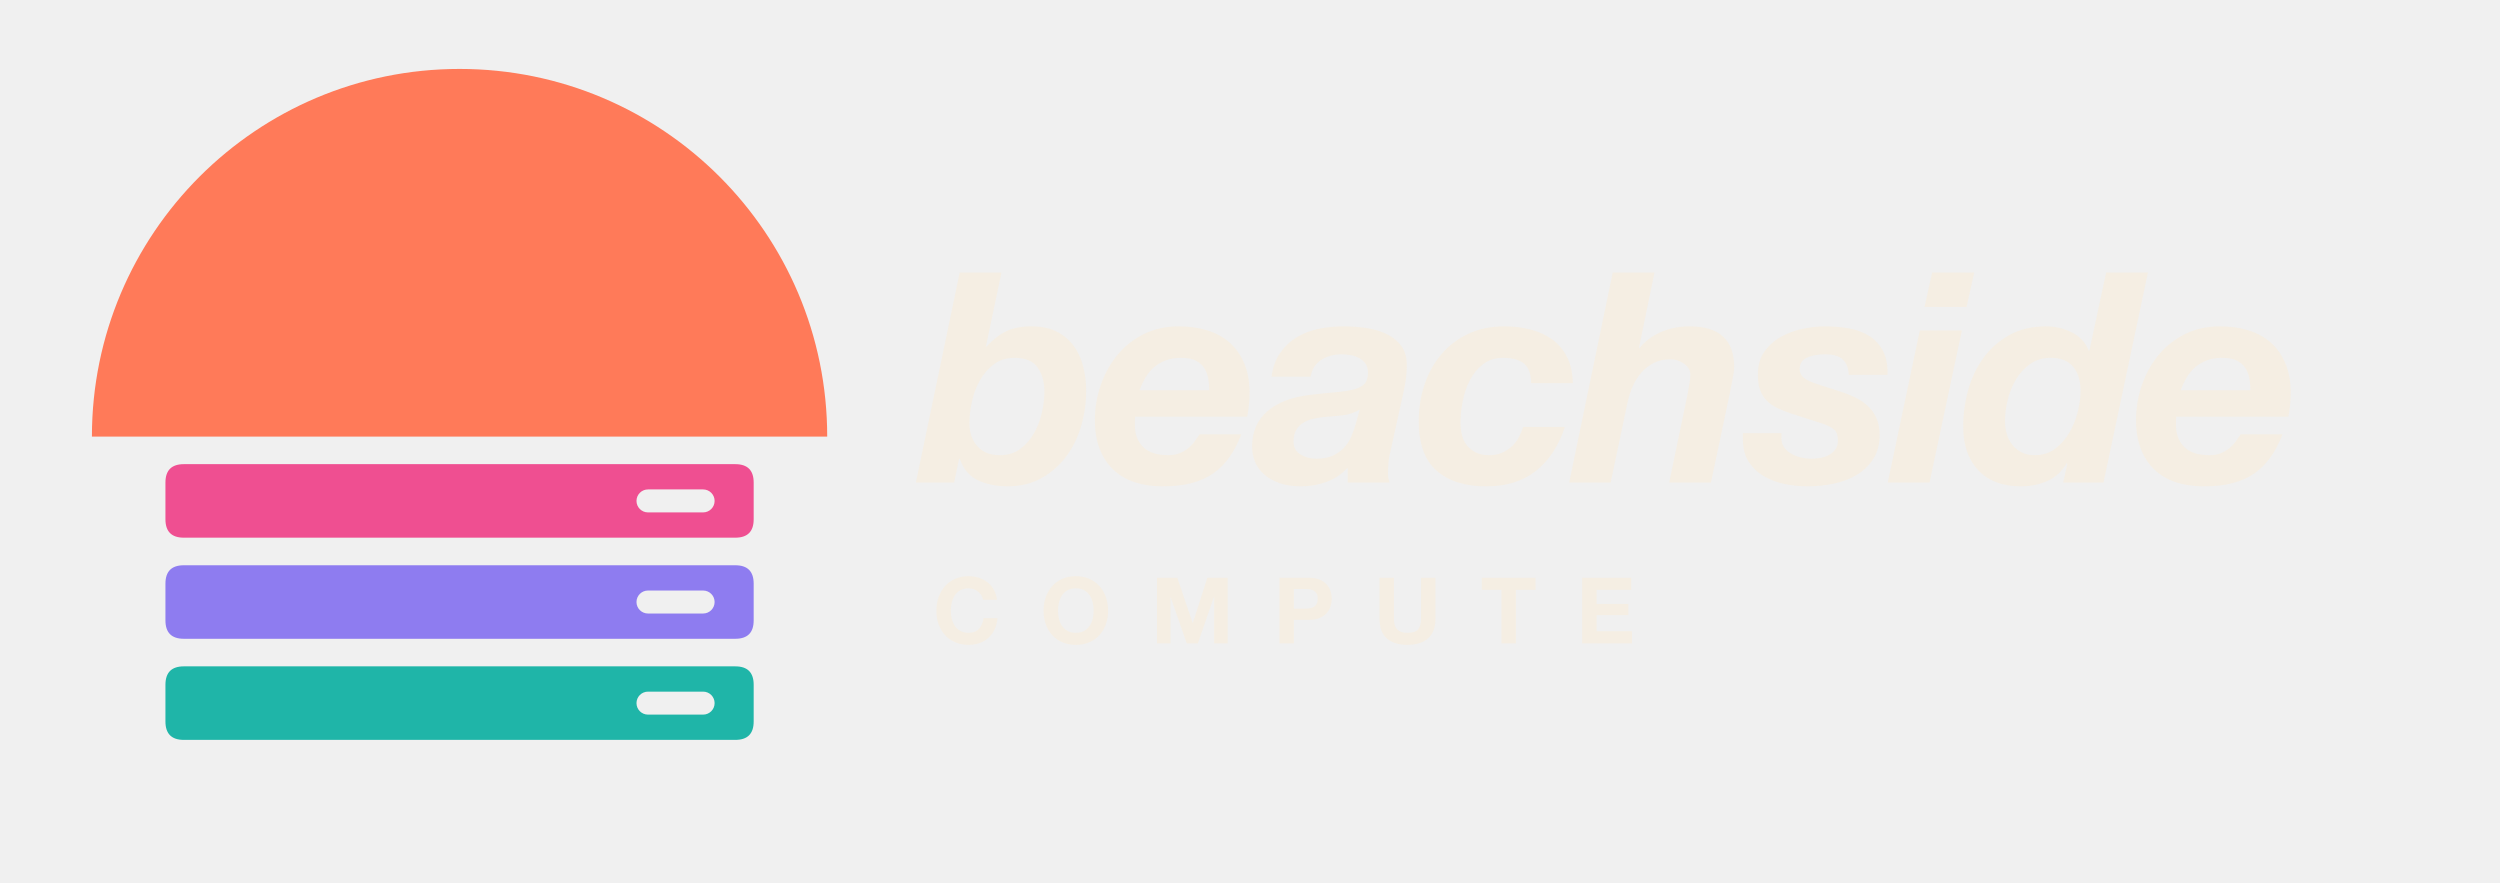
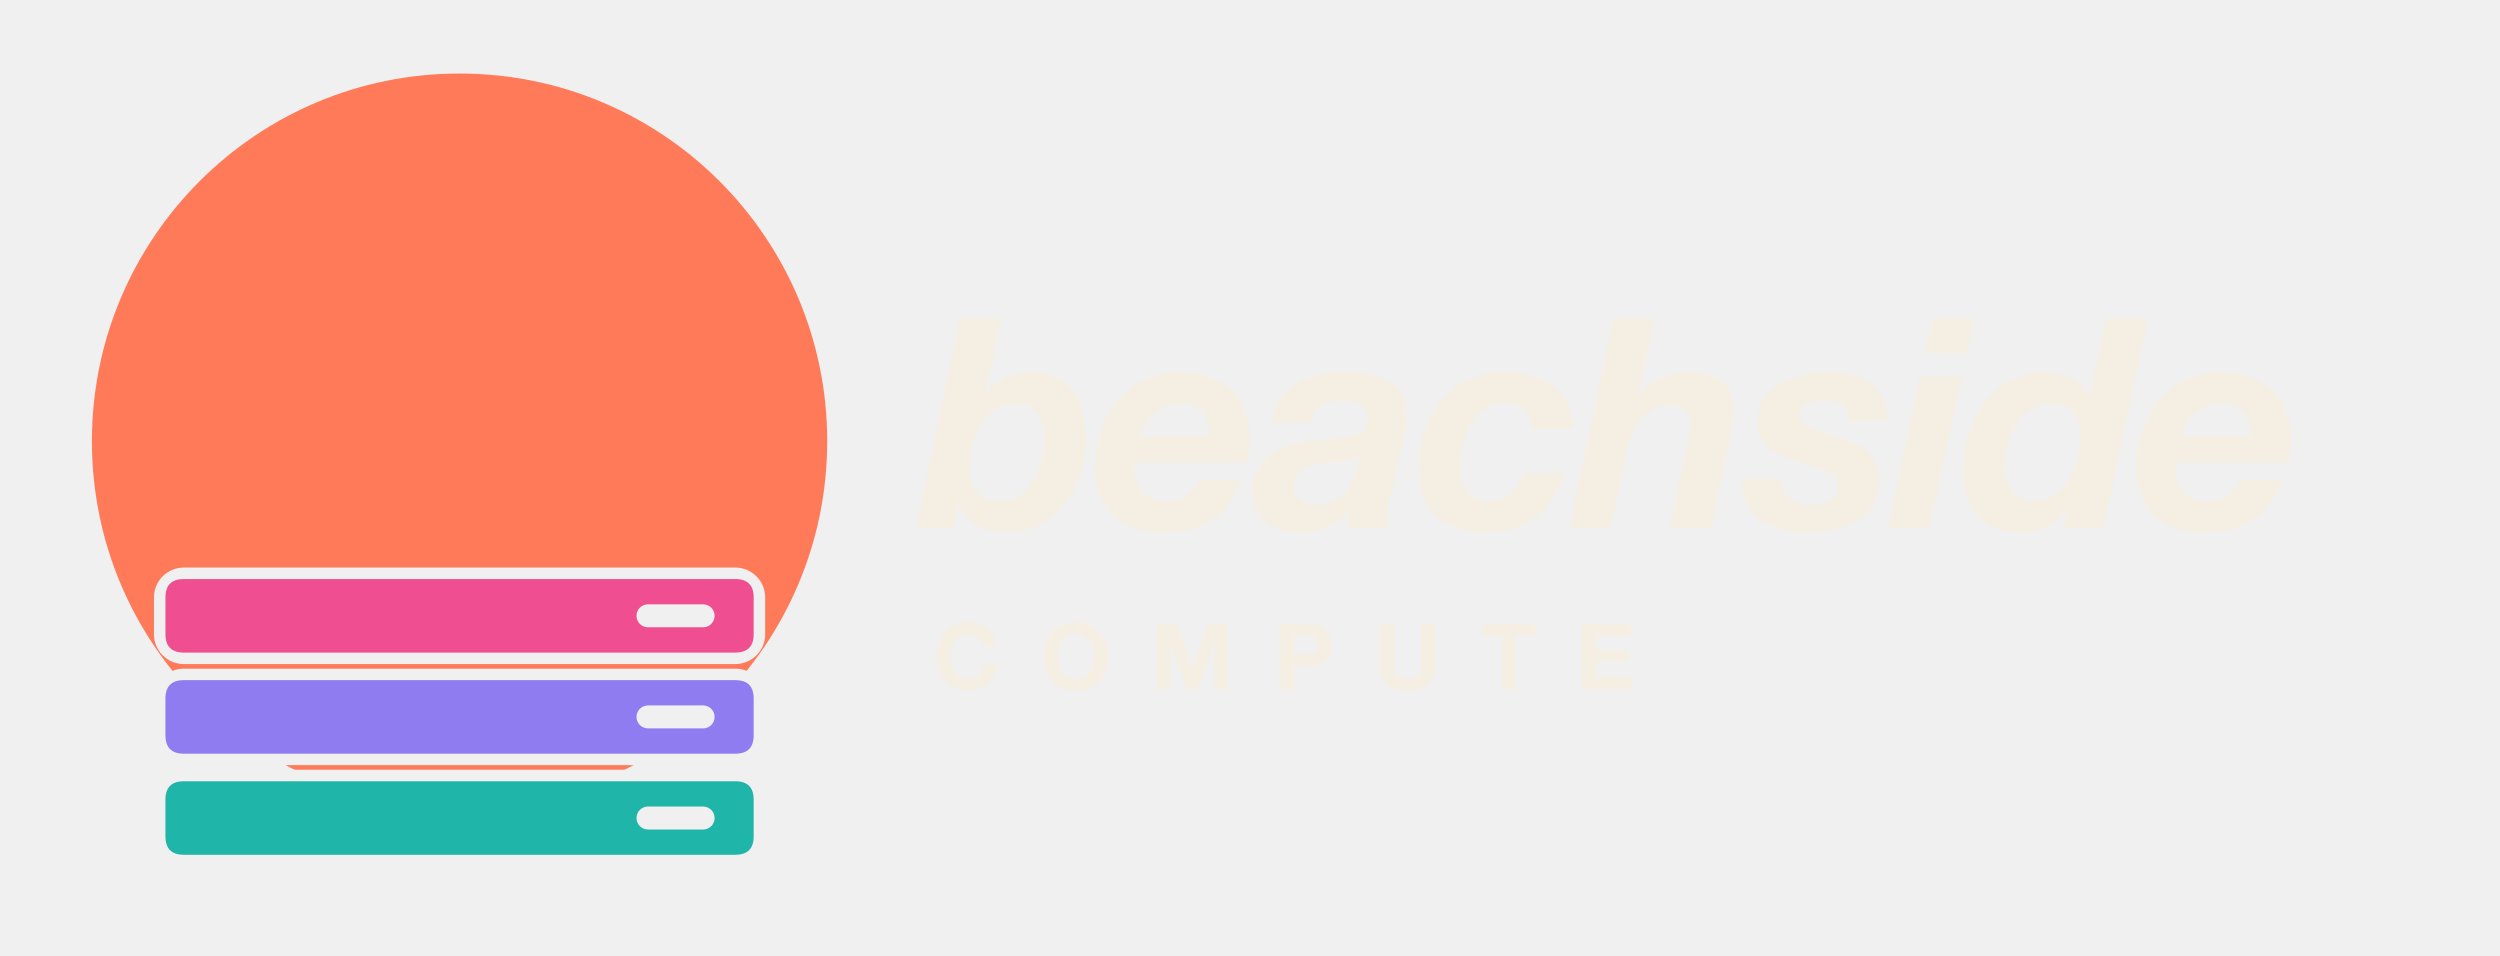
- <svg xmlns="http://www.w3.org/2000/svg" viewBox="0 0 1088 384" role="img" aria-labelledby="title">
-   <g transform="translate(72 62)">
-     <path fill="#ff7a59" d="M-32 128a160 160 0 0 1 320 0Z" />
+ <svg xmlns="http://www.w3.org/2000/svg" viewBox="0 0 1088 416" role="img" aria-labelledby="title">
+   <g transform="translate(72 112)">
+     <defs>
+       <mask id="sun-mask" maskUnits="userSpaceOnUse" x="-40" y="-90" width="336" height="360">
+         <path fill="white" d="M-40-90h336v360H-40Z" />
+         <rect x="-5" y="135" width="266" height="42" rx="13" fill="black" />
+         <rect x="-5" y="179" width="266" height="42" rx="13" fill="black" />
+         <rect x="-5" y="223" width="266" height="42" rx="13" fill="black" />
+       </mask>
+     </defs>
+     <path fill="#ff7a59" mask="url(#sun-mask)" d="M-32 80a160 160 0 1 1 320 0a160 160 0 1 1-320 0Z" />
    <path fill="#ef4f91" fill-rule="evenodd" d="M8 140h240q8 0 8 8v16q0 8-8 8H8q-8 0-8-8v-16q0-8 8-8Z M210 151h24a5 5 0 0 1 0 10h-24a5 5 0 0 1 0-10Z" />
    <path fill="#8e7cf0" fill-rule="evenodd" d="M8 184h240q8 0 8 8v16q0 8-8 8H8q-8 0-8-8v-16q0-8 8-8Z M210 195h24a5 5 0 0 1 0 10h-24a5 5 0 0 1 0-10Z" />
    <path fill="#1fb5a8" fill-rule="evenodd" d="M8 228h240q8 0 8 8v16q0 8-8 8H8q-8 0-8-8v-16q0-8 8-8Z M210 239h24a5 5 0 0 1 0 10h-24a5 5 0 0 1 0-10Z" />
  </g>
  <g fill="#f5eee3">
-     <path transform="translate(400 210)" d="M17.66 -91.39L-1.41 -0.00L15.23 -0.00L17.41 -10.37L17.66 -10.37Q20.10 -3.46 25.79 -0.90Q31.49 1.66 38.40 1.66Q46.85 1.66 53.25 -1.92Q59.65 -5.50 64.00 -11.33Q68.35 -17.15 70.53 -24.64Q72.70 -32.13 72.70 -39.81Q72.70 -45.57 71.36 -50.69Q70.02 -55.81 67.14 -59.65Q64.26 -63.49 59.78 -65.73Q55.30 -67.97 48.90 -67.97Q42.37 -67.97 37.95 -65.86Q33.54 -63.74 29.31 -59.14L29.06 -59.14L35.84 -91.39ZM41.60 -54.27Q48.64 -54.27 51.58 -50.05Q54.53 -45.82 54.53 -39.55Q54.53 -35.33 53.44 -30.46Q52.35 -25.60 49.98 -21.44Q47.62 -17.28 43.97 -14.59Q40.32 -11.90 35.07 -11.90Q28.80 -11.90 25.34 -15.81Q21.89 -19.71 21.89 -25.86Q21.89 -30.21 22.98 -35.20Q24.06 -40.19 26.43 -44.42Q28.80 -48.64 32.51 -51.46Q36.22 -54.27 41.60 -54.27ZM126.28 -40.19L95.94 -40.19Q96.97 -43.01 98.44 -45.57Q99.91 -48.13 102.09 -50.05Q104.26 -51.97 107.21 -53.12Q110.15 -54.27 113.99 -54.27Q117.96 -54.27 120.39 -53.06Q122.82 -51.84 124.10 -49.79Q125.38 -47.74 125.83 -45.25Q126.28 -42.75 126.28 -40.19ZM94.02 -28.67L142.79 -28.67Q143.82 -34.18 143.82 -39.04Q143.82 -46.21 141.58 -51.65Q139.34 -57.09 135.30 -60.74Q131.27 -64.38 125.58 -66.18Q119.88 -67.97 112.97 -67.97Q104.52 -67.97 97.74 -64.58Q90.95 -61.18 86.28 -55.49Q81.61 -49.79 79.05 -42.43Q76.49 -35.07 76.49 -27.14Q76.49 -19.97 78.60 -14.59Q80.71 -9.22 84.55 -5.57Q88.39 -1.92 93.83 -0.13Q99.27 1.66 105.93 1.66Q113.10 1.66 118.54 0.26Q123.98 -1.15 128.07 -4.03Q132.17 -6.91 135.11 -11.14Q138.06 -15.36 140.23 -20.99L122.06 -20.99Q121.03 -19.46 119.82 -17.79Q118.60 -16.13 117.00 -14.85Q115.40 -13.57 113.29 -12.74Q111.18 -11.90 108.49 -11.90Q101.06 -11.90 97.48 -15.49Q93.90 -19.07 93.90 -24.83L93.90 -26.50Q93.90 -27.01 93.90 -27.52Q93.90 -28.03 94.02 -28.67ZM153.36 -46.08L170.38 -46.08Q171.28 -51.07 175.12 -53.44Q178.96 -55.81 183.82 -55.81Q185.62 -55.81 187.60 -55.49Q189.58 -55.17 191.31 -54.27Q193.04 -53.38 194.19 -51.84Q195.34 -50.30 195.34 -47.74Q195.34 -44.54 193.81 -42.94Q192.27 -41.34 189.14 -40.51Q186.00 -39.68 181.26 -39.30Q176.53 -38.91 170.13 -38.14Q158.10 -36.74 151.50 -30.98Q144.91 -25.22 144.91 -15.62Q144.91 -12.16 146.19 -9.02Q147.47 -5.89 150.16 -3.52Q152.85 -1.15 156.88 0.26Q160.91 1.66 166.29 1.66Q172.05 1.66 177.42 -0.32Q182.80 -2.30 186.51 -6.53L186.51 -0.00L204.69 -0.00Q204.05 -2.18 204.05 -3.84Q204.05 -5.76 204.24 -8.38Q204.43 -11.01 204.94 -12.80L210.83 -39.42Q212.24 -45.82 212.24 -50.56Q212.37 -56.19 209.74 -59.58Q207.12 -62.98 203.02 -64.83Q198.93 -66.69 194.06 -67.33Q189.20 -67.97 184.72 -67.97Q179.09 -67.97 173.84 -66.88Q168.59 -65.79 164.37 -63.23Q160.14 -60.67 157.20 -56.51Q154.26 -52.35 153.36 -46.08ZM191.76 -31.74L189.97 -25.34Q189.20 -22.66 188.05 -19.97Q186.90 -17.28 184.91 -15.17Q182.93 -13.06 180.05 -11.71Q177.17 -10.37 172.94 -10.37Q168.98 -10.37 165.97 -12.22Q162.96 -14.08 162.96 -17.79Q162.96 -20.86 164.11 -22.85Q165.26 -24.83 167.12 -25.98Q168.98 -27.14 171.41 -27.71Q173.84 -28.29 176.40 -28.54Q180.37 -28.80 184.34 -29.25Q188.30 -29.70 191.76 -31.74ZM266.33 -43.26L284.50 -43.26Q284.38 -49.79 282.01 -54.53Q279.64 -59.26 275.61 -62.21Q271.58 -65.15 266.20 -66.56Q260.82 -67.97 254.81 -67.97Q245.85 -67.97 238.94 -64.70Q232.02 -61.44 227.22 -55.74Q222.42 -50.05 219.93 -42.56Q217.43 -35.07 217.43 -26.62Q217.43 -12.03 225.18 -5.18Q232.92 1.66 246.87 1.66Q259.93 1.66 268.44 -5.06Q276.95 -11.78 281.05 -24.19L262.87 -24.19Q262.10 -21.76 260.89 -19.52Q259.67 -17.28 257.82 -15.62Q255.96 -13.95 253.59 -12.93Q251.22 -11.90 248.15 -11.90Q244.70 -11.90 242.33 -13.06Q239.96 -14.21 238.42 -16.13Q236.89 -18.05 236.25 -20.67Q235.61 -23.30 235.61 -26.24Q235.61 -30.46 236.57 -35.39Q237.53 -40.32 239.70 -44.54Q241.88 -48.77 245.46 -51.52Q249.05 -54.27 254.17 -54.27Q260.31 -54.27 263.32 -51.71Q266.33 -49.15 266.33 -43.26ZM301.86 -91.39L282.91 -0.00L300.96 -0.00L308.38 -35.20Q309.15 -38.66 310.62 -41.98Q312.10 -45.31 314.34 -47.87Q316.58 -50.43 319.71 -52.03Q322.85 -53.63 326.94 -53.63Q330.14 -53.63 332.90 -51.71Q335.65 -49.79 335.65 -46.85Q335.65 -45.44 335.20 -42.88Q334.75 -40.32 334.50 -38.78L326.43 -0.00L344.61 -0.00L352.80 -38.78Q352.93 -39.68 353.25 -41.15Q353.57 -42.62 353.89 -44.29Q354.21 -45.95 354.46 -47.55Q354.72 -49.15 354.72 -50.18Q354.72 -67.97 335.39 -67.97Q330.91 -67.97 327.33 -67.01Q323.74 -66.05 321.06 -64.64Q318.37 -63.23 316.45 -61.57Q314.53 -59.90 313.50 -58.50L313.25 -58.50L320.03 -91.39ZM404.58 -46.85L421.48 -46.85Q421.61 -53.25 419.43 -57.34Q417.26 -61.44 413.48 -63.81Q409.70 -66.18 404.71 -67.07Q399.72 -67.97 394.34 -67.97Q389.61 -67.97 384.42 -66.88Q379.24 -65.79 374.89 -63.30Q370.54 -60.80 367.78 -56.83Q365.03 -52.86 365.03 -46.98Q365.03 -43.01 365.99 -40.32Q366.95 -37.63 368.81 -35.71Q370.66 -33.79 373.29 -32.51Q375.91 -31.23 379.37 -30.08L393.32 -25.60Q396.26 -24.58 398.06 -23.17Q399.85 -21.76 399.85 -18.30Q399.85 -16.00 398.82 -14.53Q397.80 -13.06 396.14 -12.10Q394.47 -11.14 392.42 -10.75Q390.38 -10.37 388.33 -10.37Q386.02 -10.37 383.66 -10.94Q381.29 -11.52 379.43 -12.61Q377.58 -13.70 376.42 -15.36Q375.27 -17.02 375.27 -19.33L375.27 -21.50L358.50 -21.50L358.50 -18.82Q358.50 -12.93 361.06 -9.02Q363.62 -5.12 367.66 -2.75Q371.69 -0.38 376.68 0.64Q381.67 1.66 386.54 1.66Q392.30 1.66 397.93 0.51Q403.56 -0.64 408.04 -3.33Q412.52 -6.02 415.27 -10.30Q418.02 -14.59 418.02 -20.74Q418.02 -24.83 416.68 -27.90Q415.34 -30.98 412.97 -33.22Q410.60 -35.46 407.46 -36.99Q404.33 -38.53 400.62 -39.68L391.53 -42.62Q386.92 -44.03 385.06 -45.57Q383.21 -47.10 383.21 -49.28Q383.21 -52.86 386.34 -54.34Q389.48 -55.81 394.34 -55.81Q399.72 -55.81 402.09 -53.44Q404.46 -51.07 404.58 -46.85ZM455.86 -76.42L459.18 -91.39L440.88 -91.39L437.55 -76.42ZM435.50 -66.18L421.55 -0.00L439.73 -0.00L453.81 -66.18ZM492.41 -54.27Q499.06 -54.27 502.26 -50.37Q505.46 -46.46 505.46 -39.94Q505.46 -35.71 504.25 -30.78Q503.03 -25.86 500.54 -21.63Q498.04 -17.41 494.33 -14.66Q490.62 -11.90 485.50 -11.90Q482.30 -11.90 479.86 -13.12Q477.43 -14.34 475.83 -16.32Q474.23 -18.30 473.40 -20.99Q472.57 -23.68 472.57 -26.62Q472.57 -30.98 473.72 -35.84Q474.87 -40.70 477.30 -44.80Q479.74 -48.90 483.51 -51.58Q487.29 -54.27 492.41 -54.27ZM499.70 -8.19L497.91 -0.00L515.45 -0.00L534.78 -91.39L516.60 -91.39L509.30 -57.34L509.05 -57.34Q506.87 -62.85 501.56 -65.41Q496.25 -67.97 490.49 -67.97Q481.27 -67.97 474.49 -64.19Q467.70 -60.42 463.22 -54.27Q458.74 -48.13 456.57 -40.32Q454.39 -32.51 454.39 -24.32Q454.39 -12.29 460.98 -5.31Q467.58 1.66 479.61 1.66Q485.75 1.66 491.06 -0.70Q496.38 -3.07 499.45 -8.45ZM579.39 -40.19L549.06 -40.19Q550.08 -43.01 551.55 -45.57Q553.02 -48.13 555.20 -50.05Q557.38 -51.97 560.32 -53.12Q563.26 -54.27 567.10 -54.27Q571.07 -54.27 573.50 -53.06Q575.94 -51.84 577.22 -49.79Q578.50 -47.74 578.94 -45.25Q579.39 -42.75 579.39 -40.19ZM547.14 -28.67L595.90 -28.67Q596.93 -34.18 596.93 -39.04Q596.93 -46.21 594.69 -51.65Q592.45 -57.09 588.42 -60.74Q584.38 -64.38 578.69 -66.18Q572.99 -67.97 566.08 -67.97Q557.63 -67.97 550.85 -64.58Q544.06 -61.18 539.39 -55.49Q534.72 -49.79 532.16 -42.43Q529.60 -35.07 529.60 -27.14Q529.60 -19.97 531.71 -14.59Q533.82 -9.22 537.66 -5.57Q541.50 -1.92 546.94 -0.13Q552.38 1.66 559.04 1.66Q566.21 1.66 571.65 0.26Q577.09 -1.15 581.18 -4.03Q585.28 -6.91 588.22 -11.14Q591.17 -15.36 593.34 -20.99L575.17 -20.99Q574.14 -19.46 572.93 -17.79Q571.71 -16.13 570.11 -14.85Q568.51 -13.57 566.40 -12.74Q564.29 -11.90 561.60 -11.90Q554.18 -11.90 550.59 -15.49Q547.01 -19.07 547.01 -24.83L547.01 -26.50Q547.01 -27.01 547.01 -27.52Q547.01 -28.03 547.14 -28.67Z" />
-     <path transform="translate(406 280)" d="M21.80 -18.96L27.88 -18.96Q27.60 -21.44 26.52 -23.36Q25.44 -25.28 23.78 -26.58Q22.12 -27.88 20.02 -28.56Q17.92 -29.24 15.56 -29.24Q12.28 -29.24 9.66 -28.08Q7.04 -26.92 5.24 -24.88Q3.44 -22.84 2.48 -20.10Q1.52 -17.36 1.52 -14.16Q1.52 -11.04 2.48 -8.34Q3.44 -5.64 5.24 -3.64Q7.04 -1.64 9.66 -0.50Q12.28 0.64 15.56 0.64Q18.20 0.64 20.40 -0.16Q22.60 -0.96 24.24 -2.48Q25.88 -4.00 26.88 -6.16Q27.88 -8.32 28.12 -11.00L22.04 -11.00Q21.68 -8.12 20.06 -6.36Q18.44 -4.60 15.56 -4.60Q13.44 -4.60 11.96 -5.42Q10.48 -6.24 9.56 -7.60Q8.64 -8.96 8.22 -10.66Q7.80 -12.36 7.80 -14.16Q7.80 -16.04 8.22 -17.80Q8.64 -19.56 9.56 -20.94Q10.48 -22.32 11.96 -23.14Q13.44 -23.96 15.56 -23.96Q16.72 -23.96 17.78 -23.58Q18.84 -23.20 19.68 -22.52Q20.52 -21.84 21.08 -20.94Q21.64 -20.04 21.80 -18.96ZM54.44 -14.16Q54.44 -16.04 54.86 -17.80Q55.28 -19.56 56.20 -20.94Q57.12 -22.32 58.60 -23.14Q60.08 -23.96 62.20 -23.96Q64.32 -23.96 65.80 -23.14Q67.28 -22.32 68.20 -20.94Q69.12 -19.56 69.54 -17.80Q69.96 -16.04 69.96 -14.16Q69.96 -12.36 69.54 -10.66Q69.12 -8.96 68.20 -7.60Q67.28 -6.24 65.80 -5.42Q64.32 -4.60 62.20 -4.60Q60.08 -4.60 58.60 -5.42Q57.12 -6.24 56.20 -7.60Q55.28 -8.96 54.86 -10.66Q54.44 -12.36 54.44 -14.16ZM48.16 -14.16Q48.16 -11.04 49.12 -8.34Q50.08 -5.64 51.88 -3.64Q53.68 -1.64 56.30 -0.50Q58.92 0.64 62.20 0.64Q65.52 0.64 68.12 -0.50Q70.72 -1.64 72.52 -3.64Q74.32 -5.64 75.28 -8.34Q76.24 -11.04 76.24 -14.16Q76.24 -17.36 75.28 -20.10Q74.32 -22.84 72.52 -24.88Q70.72 -26.92 68.12 -28.08Q65.52 -29.24 62.20 -29.24Q58.92 -29.24 56.30 -28.08Q53.68 -26.92 51.88 -24.88Q50.08 -22.84 49.12 -20.10Q48.16 -17.36 48.16 -14.16ZM97.52 -28.56L97.52 -0.00L103.40 -0.00L103.40 -20.04L103.48 -20.04L110.48 -0.00L115.32 -0.00L122.32 -20.24L122.40 -20.24L122.40 -0.00L128.28 -0.00L128.28 -28.56L119.44 -28.56L113.12 -8.92L113.04 -8.92L106.36 -28.56ZM157.08 -15.12L157.08 -23.68L161.96 -23.68Q163.04 -23.68 164.04 -23.52Q165.04 -23.36 165.80 -22.90Q166.56 -22.44 167.02 -21.60Q167.48 -20.76 167.48 -19.40Q167.48 -18.04 167.02 -17.20Q166.56 -16.36 165.80 -15.90Q165.04 -15.44 164.04 -15.28Q163.04 -15.12 161.96 -15.12ZM150.80 -28.56L150.80 -0.00L157.08 -0.00L157.08 -10.24L163.68 -10.24Q166.36 -10.24 168.24 -11.02Q170.12 -11.80 171.30 -13.08Q172.48 -14.36 173.02 -16.02Q173.56 -17.68 173.56 -19.40Q173.56 -21.16 173.02 -22.80Q172.48 -24.44 171.30 -25.72Q170.12 -27.00 168.24 -27.78Q166.36 -28.56 163.68 -28.56ZM218.72 -10.80L218.72 -28.56L212.44 -28.56L212.44 -10.80Q212.44 -7.60 211.16 -6.10Q209.88 -4.60 206.52 -4.60Q204.60 -4.60 203.46 -5.14Q202.32 -5.68 201.68 -6.54Q201.04 -7.40 200.84 -8.52Q200.64 -9.64 200.64 -10.80L200.64 -28.56L194.36 -28.56L194.36 -10.80Q194.36 -4.96 197.54 -2.16Q200.72 0.64 206.52 0.64Q212.24 0.64 215.48 -2.18Q218.72 -5.00 218.72 -10.80ZM247.44 -23.28L247.44 -0.00L253.72 -0.00L253.72 -23.28L262.28 -23.28L262.28 -28.56L238.88 -28.56L238.88 -23.28ZM282.56 -28.56L282.56 -0.00L304.24 -0.00L304.24 -5.28L288.84 -5.28L288.84 -12.28L302.68 -12.28L302.68 -17.16L288.84 -17.16L288.84 -23.28L303.92 -23.28L303.92 -28.56Z" />
+     <path transform="translate(400 230)" d="M17.66 -91.39L-1.41 -0.00L15.23 -0.00L17.41 -10.37L17.66 -10.37Q20.10 -3.46 25.79 -0.90Q31.49 1.66 38.40 1.66Q46.85 1.66 53.25 -1.92Q59.65 -5.50 64.00 -11.33Q68.35 -17.15 70.53 -24.64Q72.70 -32.13 72.70 -39.81Q72.70 -45.57 71.36 -50.69Q70.02 -55.81 67.14 -59.65Q64.26 -63.49 59.78 -65.73Q55.30 -67.97 48.90 -67.97Q42.37 -67.97 37.95 -65.86Q33.54 -63.74 29.31 -59.14L29.06 -59.14L35.84 -91.39ZM41.60 -54.27Q48.64 -54.27 51.58 -50.05Q54.53 -45.82 54.53 -39.55Q54.53 -35.33 53.44 -30.46Q52.35 -25.60 49.98 -21.44Q47.62 -17.28 43.97 -14.59Q40.32 -11.90 35.07 -11.90Q28.80 -11.90 25.34 -15.81Q21.89 -19.71 21.89 -25.86Q21.89 -30.21 22.98 -35.20Q24.06 -40.19 26.43 -44.42Q28.80 -48.64 32.51 -51.46Q36.22 -54.27 41.60 -54.27ZM126.28 -40.19L95.94 -40.19Q96.97 -43.01 98.44 -45.57Q99.91 -48.13 102.09 -50.05Q104.26 -51.97 107.21 -53.12Q110.15 -54.27 113.99 -54.27Q117.96 -54.27 120.39 -53.06Q122.82 -51.84 124.10 -49.79Q125.38 -47.74 125.83 -45.25Q126.28 -42.75 126.28 -40.19ZM94.02 -28.67L142.79 -28.67Q143.82 -34.18 143.82 -39.04Q143.82 -46.21 141.58 -51.65Q139.34 -57.09 135.30 -60.74Q131.27 -64.38 125.58 -66.18Q119.88 -67.97 112.97 -67.97Q104.52 -67.97 97.74 -64.58Q90.95 -61.18 86.28 -55.49Q81.61 -49.79 79.05 -42.43Q76.49 -35.07 76.49 -27.14Q76.49 -19.97 78.60 -14.59Q80.71 -9.22 84.55 -5.57Q88.39 -1.92 93.83 -0.13Q99.27 1.66 105.93 1.66Q113.10 1.66 118.54 0.26Q123.98 -1.15 128.07 -4.03Q132.17 -6.91 135.11 -11.14Q138.06 -15.36 140.23 -20.99L122.06 -20.99Q121.03 -19.46 119.82 -17.79Q118.60 -16.13 117.00 -14.85Q115.40 -13.57 113.29 -12.74Q111.18 -11.90 108.49 -11.90Q101.06 -11.90 97.48 -15.49Q93.90 -19.07 93.90 -24.83L93.90 -26.50Q93.90 -27.01 93.90 -27.52Q93.90 -28.03 94.02 -28.67ZM153.36 -46.08L170.38 -46.08Q171.28 -51.07 175.12 -53.44Q178.96 -55.81 183.82 -55.81Q185.62 -55.81 187.60 -55.49Q189.58 -55.17 191.31 -54.27Q193.04 -53.38 194.19 -51.84Q195.34 -50.30 195.34 -47.74Q195.34 -44.54 193.81 -42.94Q192.27 -41.34 189.14 -40.51Q186.00 -39.68 181.26 -39.30Q176.53 -38.91 170.13 -38.14Q158.10 -36.74 151.50 -30.98Q144.91 -25.22 144.91 -15.62Q144.91 -12.16 146.19 -9.02Q147.47 -5.89 150.16 -3.52Q152.85 -1.15 156.88 0.26Q160.91 1.66 166.29 1.66Q172.05 1.66 177.42 -0.32Q182.80 -2.30 186.51 -6.53L186.51 -0.00L204.69 -0.00Q204.05 -2.18 204.05 -3.84Q204.05 -5.76 204.24 -8.38Q204.43 -11.01 204.94 -12.80L210.83 -39.42Q212.24 -45.82 212.24 -50.56Q212.37 -56.19 209.74 -59.58Q207.12 -62.98 203.02 -64.83Q198.93 -66.69 194.06 -67.33Q189.20 -67.97 184.72 -67.97Q179.09 -67.97 173.84 -66.88Q168.59 -65.79 164.37 -63.23Q160.14 -60.67 157.20 -56.51Q154.26 -52.35 153.36 -46.08ZM191.76 -31.74L189.97 -25.34Q189.20 -22.66 188.05 -19.97Q186.90 -17.28 184.91 -15.17Q182.93 -13.06 180.05 -11.71Q177.17 -10.37 172.94 -10.37Q168.98 -10.37 165.97 -12.22Q162.96 -14.08 162.96 -17.79Q162.96 -20.86 164.11 -22.85Q165.26 -24.83 167.12 -25.98Q168.98 -27.14 171.41 -27.71Q173.84 -28.29 176.40 -28.54Q180.37 -28.80 184.34 -29.25Q188.30 -29.70 191.76 -31.74ZM266.33 -43.26L284.50 -43.26Q284.38 -49.79 282.01 -54.53Q279.64 -59.26 275.61 -62.21Q271.58 -65.15 266.20 -66.56Q260.82 -67.97 254.81 -67.97Q245.85 -67.97 238.94 -64.70Q232.02 -61.44 227.22 -55.74Q222.42 -50.05 219.93 -42.56Q217.43 -35.07 217.43 -26.62Q217.43 -12.03 225.18 -5.18Q232.92 1.66 246.87 1.66Q259.93 1.66 268.44 -5.06Q276.95 -11.78 281.05 -24.19L262.87 -24.19Q262.10 -21.76 260.89 -19.52Q259.67 -17.28 257.82 -15.62Q255.96 -13.95 253.59 -12.93Q251.22 -11.90 248.15 -11.90Q244.70 -11.90 242.33 -13.06Q239.96 -14.21 238.42 -16.13Q236.89 -18.05 236.25 -20.67Q235.61 -23.30 235.61 -26.24Q235.61 -30.46 236.57 -35.39Q237.53 -40.32 239.70 -44.54Q241.88 -48.77 245.46 -51.52Q249.05 -54.27 254.17 -54.27Q260.31 -54.27 263.32 -51.71Q266.33 -49.15 266.33 -43.26ZM301.86 -91.39L282.91 -0.00L300.96 -0.00L308.38 -35.20Q309.15 -38.66 310.62 -41.98Q312.10 -45.31 314.34 -47.87Q316.58 -50.43 319.71 -52.03Q322.85 -53.63 326.94 -53.63Q330.14 -53.63 332.90 -51.71Q335.65 -49.79 335.65 -46.85Q335.65 -45.44 335.20 -42.88Q334.75 -40.32 334.50 -38.78L326.43 -0.00L344.61 -0.00L352.80 -38.78Q352.93 -39.68 353.25 -41.15Q353.57 -42.62 353.89 -44.29Q354.21 -45.95 354.46 -47.55Q354.72 -49.15 354.72 -50.18Q354.72 -67.97 335.39 -67.97Q330.91 -67.97 327.33 -67.01Q323.74 -66.05 321.06 -64.64Q318.37 -63.23 316.45 -61.57Q314.53 -59.90 313.50 -58.50L313.25 -58.50L320.03 -91.39ZM404.58 -46.85L421.48 -46.85Q421.61 -53.25 419.43 -57.34Q417.26 -61.44 413.48 -63.81Q409.70 -66.18 404.71 -67.07Q399.72 -67.97 394.34 -67.97Q389.61 -67.97 384.42 -66.88Q379.24 -65.79 374.89 -63.30Q370.54 -60.80 367.78 -56.83Q365.03 -52.86 365.03 -46.98Q365.03 -43.01 365.99 -40.32Q366.95 -37.63 368.81 -35.71Q370.66 -33.79 373.29 -32.51Q375.91 -31.23 379.37 -30.08L393.32 -25.60Q396.26 -24.58 398.06 -23.17Q399.85 -21.76 399.85 -18.30Q399.85 -16.00 398.82 -14.53Q397.80 -13.06 396.14 -12.10Q394.47 -11.14 392.42 -10.75Q390.38 -10.37 388.33 -10.37Q386.02 -10.37 383.66 -10.94Q381.29 -11.52 379.43 -12.61Q377.58 -13.70 376.42 -15.36Q375.27 -17.02 375.27 -19.33L375.27 -21.50L358.50 -21.50L358.50 -18.82Q358.50 -12.93 361.06 -9.02Q363.62 -5.12 367.66 -2.75Q371.69 -0.38 376.68 0.64Q381.67 1.66 386.54 1.66Q392.30 1.66 397.93 0.51Q403.56 -0.64 408.04 -3.33Q412.52 -6.02 415.27 -10.30Q418.02 -14.59 418.02 -20.74Q418.02 -24.83 416.68 -27.90Q415.34 -30.98 412.97 -33.22Q410.60 -35.46 407.46 -36.99Q404.33 -38.53 400.62 -39.68L391.53 -42.62Q386.92 -44.03 385.06 -45.57Q383.21 -47.10 383.21 -49.28Q383.21 -52.86 386.34 -54.34Q389.48 -55.81 394.34 -55.81Q399.72 -55.81 402.09 -53.44Q404.46 -51.07 404.58 -46.85ZM455.86 -76.42L459.18 -91.39L440.88 -91.39L437.55 -76.42ZM435.50 -66.18L421.55 -0.00L439.73 -0.00L453.81 -66.18ZM492.41 -54.27Q499.06 -54.27 502.26 -50.37Q505.46 -46.46 505.46 -39.94Q505.46 -35.71 504.25 -30.78Q503.03 -25.86 500.54 -21.63Q498.04 -17.41 494.33 -14.66Q490.62 -11.90 485.50 -11.90Q482.30 -11.90 479.86 -13.12Q477.43 -14.34 475.83 -16.32Q474.23 -18.30 473.40 -20.99Q472.57 -23.68 472.57 -26.62Q472.57 -30.98 473.72 -35.84Q474.87 -40.70 477.30 -44.80Q479.74 -48.90 483.51 -51.58Q487.29 -54.27 492.41 -54.27ZM499.70 -8.19L497.91 -0.00L515.45 -0.00L534.78 -91.39L516.60 -91.39L509.30 -57.34L509.05 -57.34Q506.87 -62.85 501.56 -65.41Q496.25 -67.97 490.49 -67.97Q481.27 -67.97 474.49 -64.19Q467.70 -60.42 463.22 -54.27Q458.74 -48.13 456.57 -40.32Q454.39 -32.51 454.39 -24.32Q454.39 -12.29 460.98 -5.31Q467.58 1.66 479.61 1.66Q485.75 1.66 491.06 -0.70Q496.38 -3.07 499.45 -8.45ZM579.39 -40.19L549.06 -40.19Q550.08 -43.01 551.55 -45.57Q553.02 -48.13 555.20 -50.05Q557.38 -51.97 560.32 -53.12Q563.26 -54.27 567.10 -54.27Q571.07 -54.27 573.50 -53.06Q575.94 -51.84 577.22 -49.79Q578.50 -47.74 578.94 -45.25Q579.39 -42.75 579.39 -40.19ZM547.14 -28.67L595.90 -28.67Q596.93 -34.18 596.93 -39.04Q596.93 -46.21 594.69 -51.65Q592.45 -57.09 588.42 -60.74Q584.38 -64.38 578.69 -66.18Q572.99 -67.97 566.08 -67.97Q557.63 -67.97 550.85 -64.58Q544.06 -61.18 539.39 -55.49Q534.72 -49.79 532.16 -42.43Q529.60 -35.07 529.60 -27.14Q529.60 -19.97 531.71 -14.59Q533.82 -9.22 537.66 -5.57Q541.50 -1.92 546.94 -0.13Q552.38 1.66 559.04 1.66Q566.21 1.66 571.65 0.26Q577.09 -1.15 581.18 -4.03Q585.28 -6.91 588.22 -11.14Q591.17 -15.36 593.34 -20.99L575.17 -20.99Q574.14 -19.46 572.93 -17.79Q571.71 -16.13 570.11 -14.85Q568.51 -13.57 566.40 -12.74Q564.29 -11.90 561.60 -11.90Q554.18 -11.90 550.59 -15.49Q547.01 -19.07 547.01 -24.83L547.01 -26.50Q547.01 -27.01 547.01 -27.52Q547.01 -28.03 547.14 -28.67Z" />
+     <path transform="translate(406 300)" d="M21.80 -18.96L27.88 -18.96Q27.60 -21.44 26.52 -23.36Q25.44 -25.28 23.78 -26.58Q22.12 -27.88 20.02 -28.56Q17.92 -29.24 15.56 -29.24Q12.28 -29.24 9.66 -28.08Q7.04 -26.92 5.24 -24.88Q3.44 -22.84 2.48 -20.10Q1.52 -17.36 1.52 -14.16Q1.52 -11.04 2.48 -8.34Q3.44 -5.64 5.24 -3.64Q7.04 -1.64 9.66 -0.50Q12.28 0.64 15.56 0.64Q18.20 0.64 20.40 -0.16Q22.60 -0.96 24.24 -2.48Q25.88 -4.00 26.88 -6.16Q27.88 -8.32 28.12 -11.00L22.04 -11.00Q21.68 -8.12 20.06 -6.36Q18.44 -4.60 15.56 -4.60Q13.44 -4.60 11.96 -5.42Q10.48 -6.24 9.56 -7.60Q8.64 -8.96 8.22 -10.66Q7.80 -12.36 7.80 -14.16Q7.80 -16.04 8.22 -17.80Q8.64 -19.56 9.56 -20.94Q10.48 -22.32 11.96 -23.14Q13.44 -23.96 15.56 -23.96Q16.72 -23.96 17.78 -23.58Q18.84 -23.20 19.68 -22.52Q20.52 -21.84 21.08 -20.94Q21.64 -20.04 21.80 -18.96ZM54.44 -14.16Q54.44 -16.04 54.86 -17.80Q55.28 -19.56 56.20 -20.94Q57.12 -22.32 58.60 -23.14Q60.08 -23.96 62.20 -23.96Q64.32 -23.96 65.80 -23.14Q67.28 -22.32 68.20 -20.94Q69.12 -19.56 69.54 -17.80Q69.96 -16.04 69.96 -14.16Q69.96 -12.36 69.54 -10.66Q69.12 -8.96 68.20 -7.60Q67.28 -6.24 65.80 -5.42Q64.32 -4.60 62.20 -4.60Q60.08 -4.60 58.60 -5.42Q57.12 -6.24 56.20 -7.60Q55.28 -8.96 54.86 -10.66Q54.44 -12.36 54.44 -14.16ZM48.16 -14.16Q48.16 -11.04 49.12 -8.34Q50.08 -5.64 51.88 -3.64Q53.68 -1.64 56.30 -0.50Q58.92 0.64 62.20 0.64Q65.52 0.64 68.12 -0.50Q70.72 -1.64 72.52 -3.64Q74.32 -5.64 75.28 -8.34Q76.24 -11.04 76.24 -14.16Q76.24 -17.36 75.28 -20.10Q74.32 -22.84 72.52 -24.88Q70.72 -26.92 68.12 -28.08Q65.52 -29.24 62.20 -29.24Q58.92 -29.24 56.30 -28.08Q53.68 -26.92 51.88 -24.88Q50.08 -22.84 49.12 -20.10Q48.16 -17.36 48.16 -14.16ZM97.52 -28.56L97.52 -0.00L103.40 -0.00L103.40 -20.04L103.48 -20.04L110.48 -0.00L115.32 -0.00L122.32 -20.24L122.40 -20.24L122.40 -0.00L128.28 -0.00L128.28 -28.56L119.44 -28.56L113.12 -8.92L113.04 -8.92L106.36 -28.56ZM157.08 -15.12L157.08 -23.68L161.96 -23.68Q163.04 -23.68 164.04 -23.52Q165.04 -23.36 165.80 -22.90Q166.56 -22.44 167.02 -21.60Q167.48 -20.76 167.48 -19.40Q167.48 -18.04 167.02 -17.20Q166.56 -16.36 165.80 -15.90Q165.04 -15.44 164.04 -15.28Q163.04 -15.12 161.96 -15.12ZM150.80 -28.56L150.80 -0.00L157.08 -0.00L157.08 -10.24L163.68 -10.24Q166.36 -10.24 168.24 -11.02Q170.12 -11.80 171.30 -13.08Q172.48 -14.36 173.02 -16.02Q173.56 -17.68 173.56 -19.40Q173.56 -21.16 173.02 -22.80Q172.48 -24.44 171.30 -25.72Q170.12 -27.00 168.24 -27.78Q166.36 -28.56 163.68 -28.56ZM218.72 -10.80L218.72 -28.56L212.44 -28.56L212.44 -10.80Q212.44 -7.60 211.16 -6.10Q209.88 -4.60 206.52 -4.60Q204.60 -4.60 203.46 -5.14Q202.32 -5.68 201.68 -6.54Q201.04 -7.40 200.84 -8.52Q200.64 -9.64 200.64 -10.80L200.64 -28.56L194.36 -28.56L194.36 -10.80Q194.36 -4.96 197.54 -2.16Q200.72 0.64 206.52 0.64Q212.24 0.64 215.48 -2.18Q218.72 -5.00 218.72 -10.80ZM247.44 -23.28L247.44 -0.00L253.72 -0.00L253.72 -23.28L262.28 -23.28L262.28 -28.56L238.88 -28.56L238.88 -23.28ZM282.56 -28.56L282.56 -0.00L304.24 -0.00L304.24 -5.28L288.84 -5.28L288.84 -12.28L302.68 -12.28L302.68 -17.16L288.84 -17.16L288.84 -23.28L303.92 -23.28L303.92 -28.56Z" />
  </g>
</svg>
